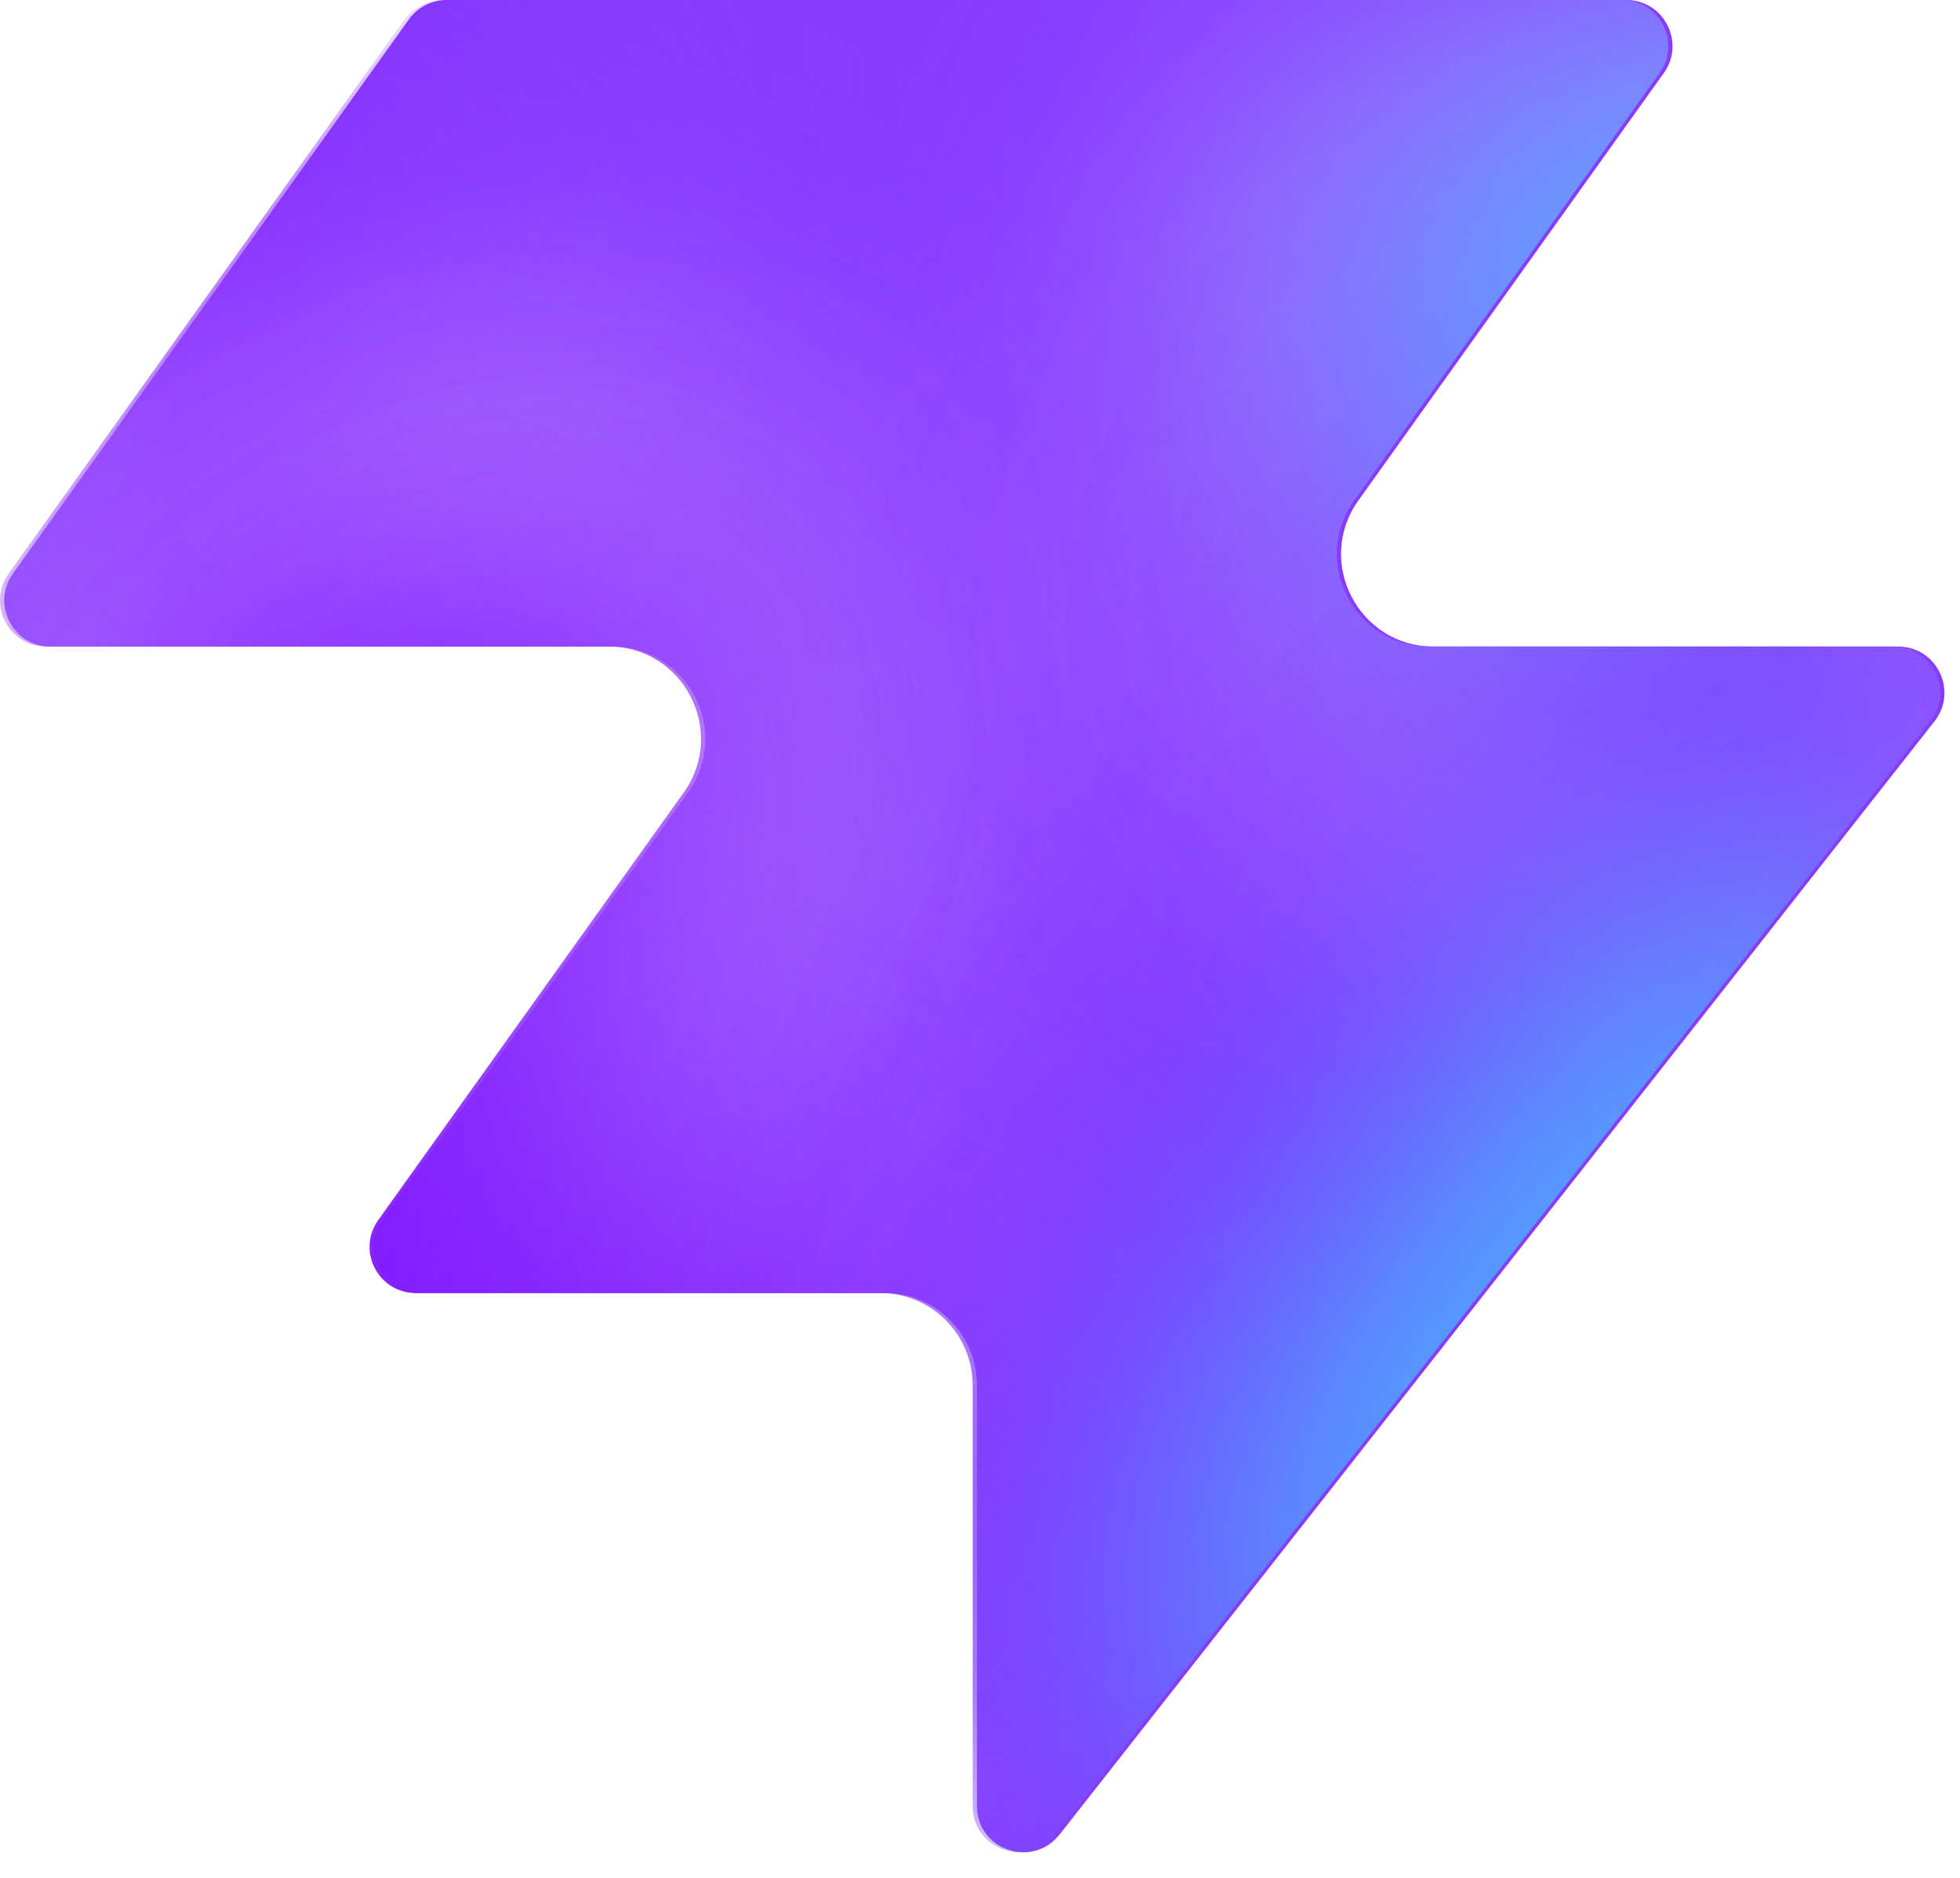
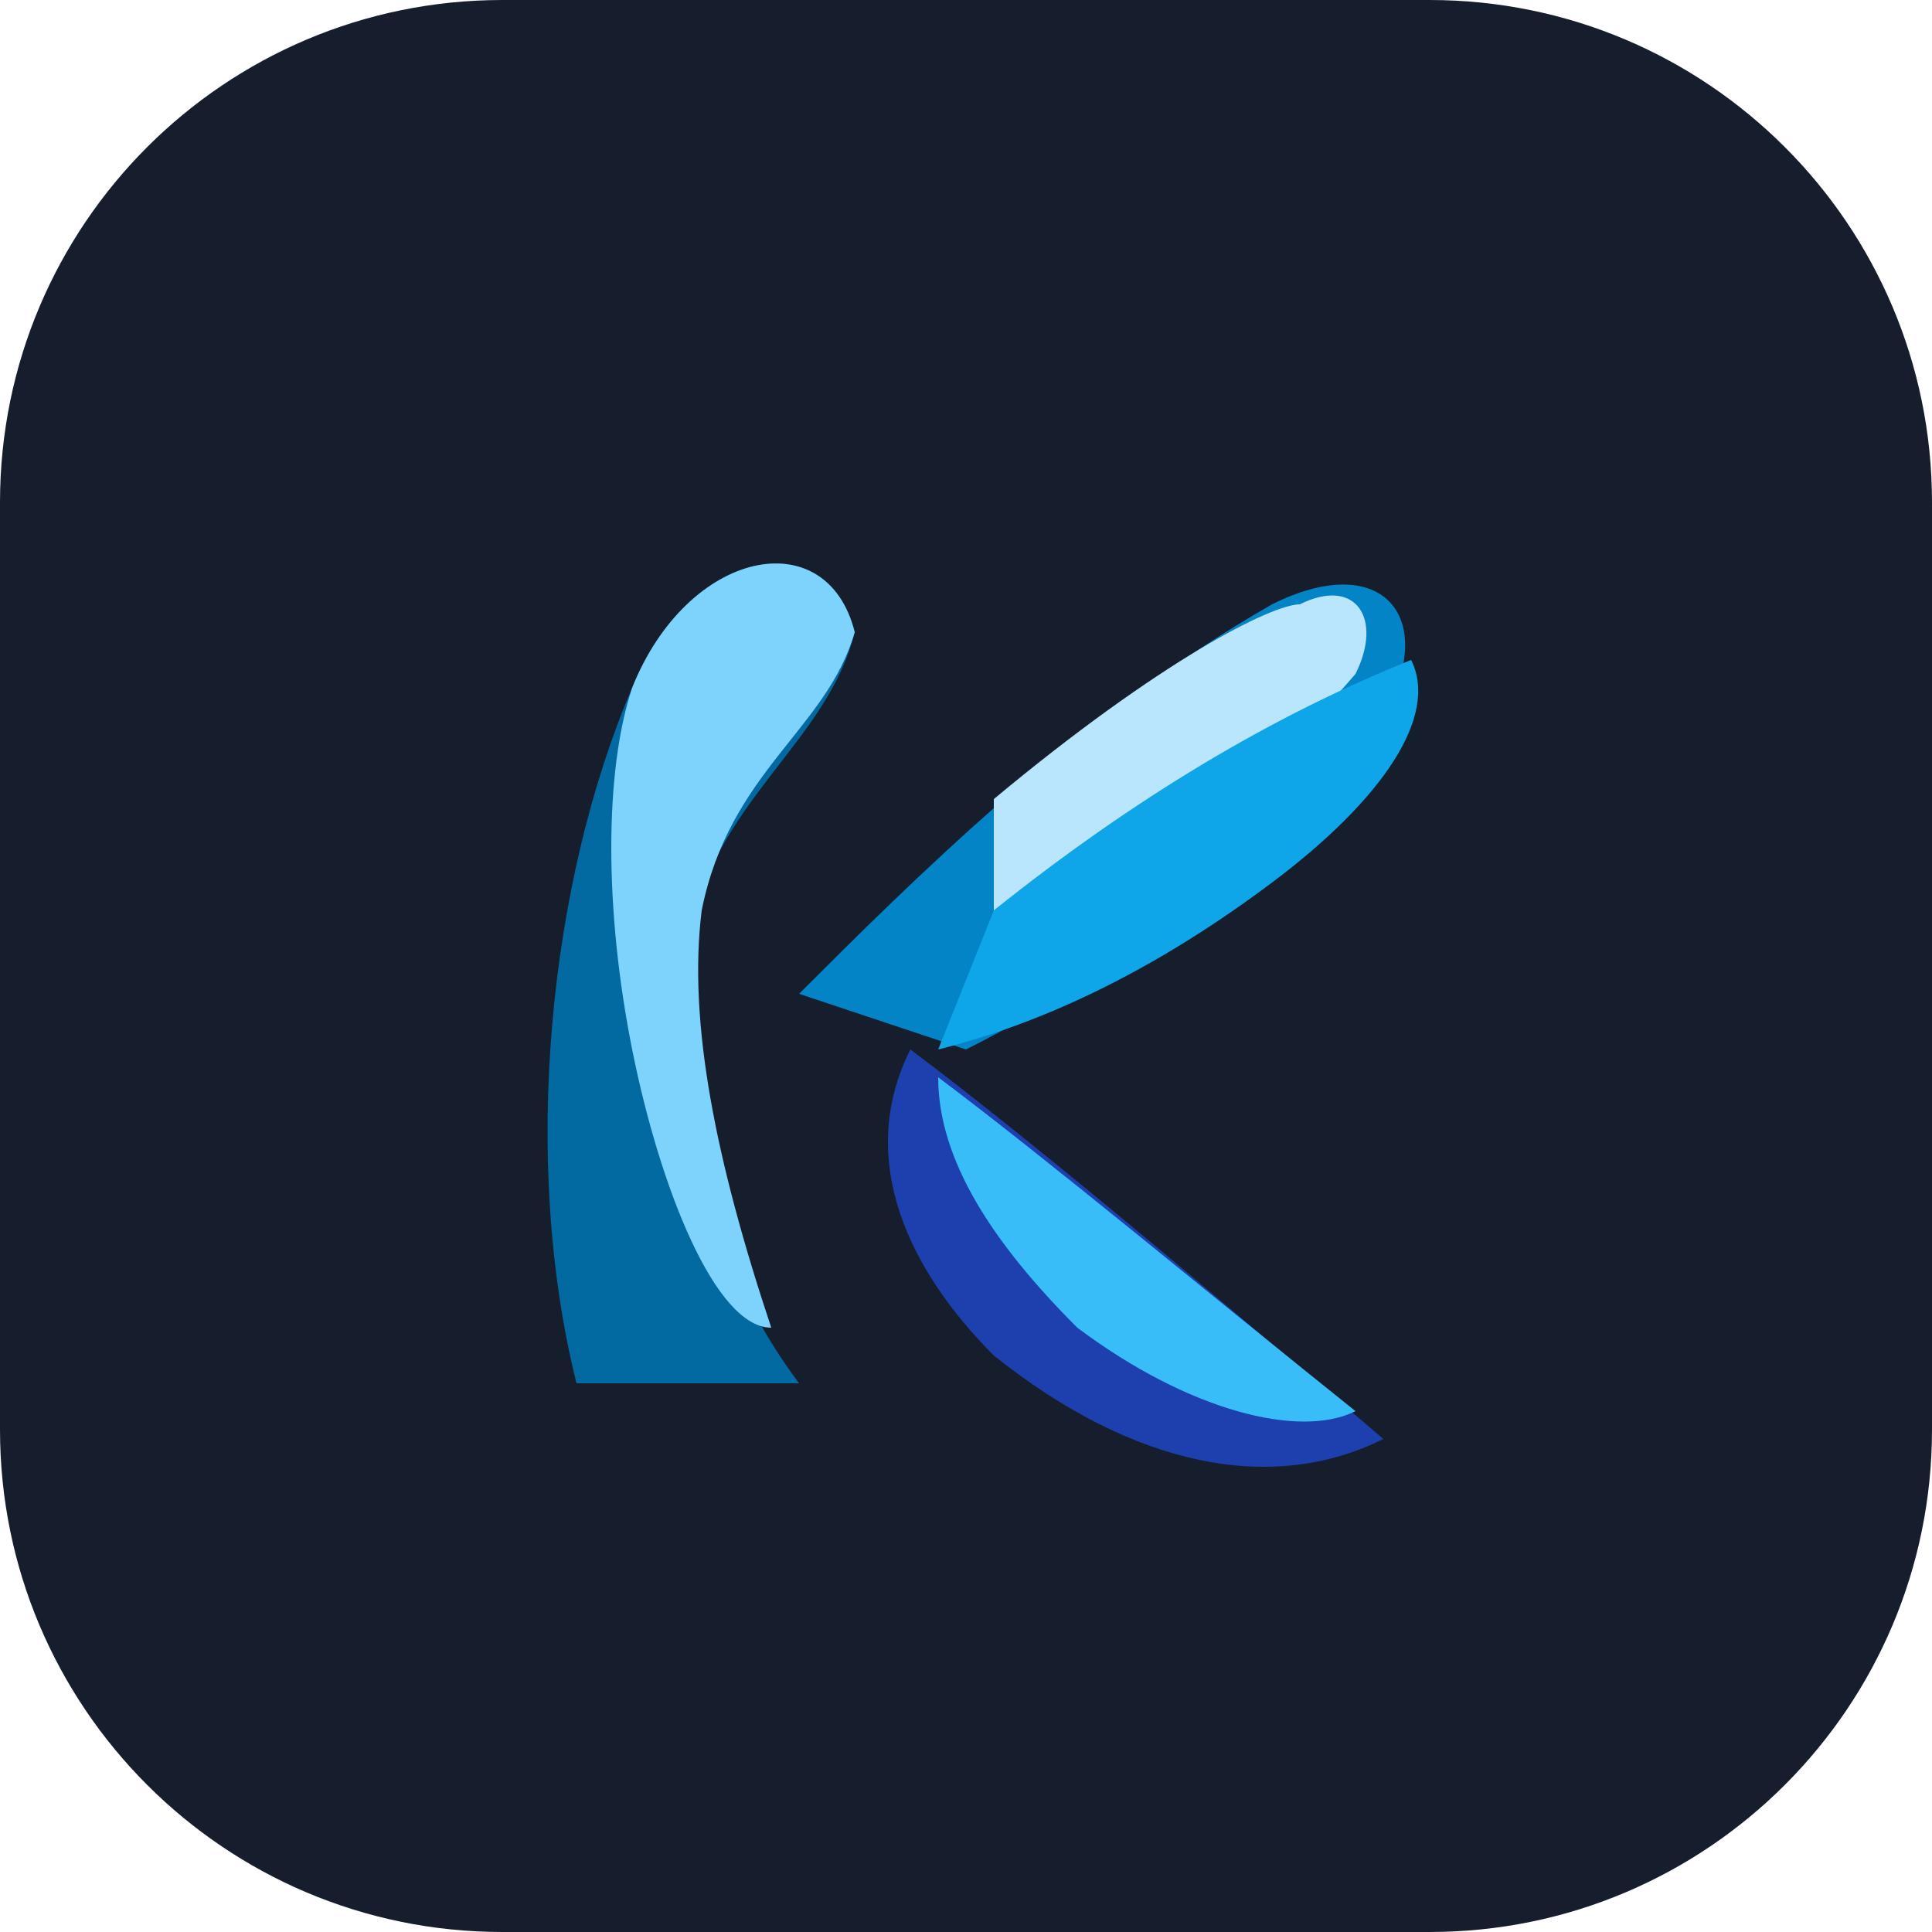
- <svg xmlns="http://www.w3.org/2000/svg" width="48" height="46" fill="none" viewBox="0 0 48 46">
-   <path fill="#863bff" d="M25.946 44.938c-.664.845-2.021.375-2.021-.698V33.937a2.26 2.26 0 0 0-2.262-2.262H10.287c-.92 0-1.456-1.04-.92-1.788l7.48-10.471c1.07-1.497 0-3.578-1.842-3.578H1.237c-.92 0-1.456-1.04-.92-1.788L10.013.474c.214-.297.556-.474.92-.474h28.894c.92 0 1.456 1.04.92 1.788l-7.48 10.471c-1.07 1.498 0 3.579 1.842 3.579h11.377c.943 0 1.473 1.088.89 1.83L25.947 44.94z" style="fill:#863bff;fill:color(display-p3 .525 .23 1);fill-opacity:1" />
-   <mask id="a" width="48" height="46" x="0" y="0" maskUnits="userSpaceOnUse" style="mask-type:alpha">
-     <path fill="#000" d="M25.842 44.938c-.664.844-2.021.375-2.021-.698V33.937a2.26 2.26 0 0 0-2.262-2.262H10.183c-.92 0-1.456-1.04-.92-1.788l7.48-10.471c1.07-1.498 0-3.579-1.842-3.579H1.133c-.92 0-1.456-1.04-.92-1.787L9.91.473c.214-.297.556-.474.92-.474h28.894c.92 0 1.456 1.04.92 1.788l-7.48 10.471c-1.07 1.498 0 3.578 1.842 3.578h11.377c.943 0 1.473 1.088.89 1.832L25.843 44.94z" style="fill:#000;fill-opacity:1" />
-   </mask>
-   <g mask="url(#a)">
-     <g filter="url(#b)">
-       <ellipse cx="5.508" cy="14.704" fill="#ede6ff" rx="5.508" ry="14.704" style="fill:#ede6ff;fill:color(display-p3 .927 .903 1);fill-opacity:1" transform="matrix(.00324 1 1 -.00324 -4.47 31.516)" />
-     </g>
-     <g filter="url(#c)">
-       <ellipse cx="10.399" cy="29.851" fill="#ede6ff" rx="10.399" ry="29.851" style="fill:#ede6ff;fill:color(display-p3 .927 .903 1);fill-opacity:1" transform="matrix(.00324 1 1 -.00324 -39.328 7.883)" />
-     </g>
-     <g filter="url(#d)">
-       <ellipse cx="5.508" cy="30.487" fill="#7e14ff" rx="5.508" ry="30.487" style="fill:#7e14ff;fill:color(display-p3 .492 .077 1);fill-opacity:1" transform="rotate(89.814 -25.913 -14.639)scale(1 -1)" />
-     </g>
-     <g filter="url(#e)">
-       <ellipse cx="5.508" cy="30.599" fill="#7e14ff" rx="5.508" ry="30.599" style="fill:#7e14ff;fill:color(display-p3 .492 .077 1);fill-opacity:1" transform="rotate(89.814 -32.644 -3.334)scale(1 -1)" />
-     </g>
-     <g filter="url(#f)">
-       <ellipse cx="5.508" cy="30.599" fill="#7e14ff" rx="5.508" ry="30.599" style="fill:#7e14ff;fill:color(display-p3 .492 .077 1);fill-opacity:1" transform="matrix(.00324 1 1 -.00324 -34.34 30.47)" />
-     </g>
-     <g filter="url(#g)">
-       <ellipse cx="14.072" cy="22.078" fill="#ede6ff" rx="14.072" ry="22.078" style="fill:#ede6ff;fill:color(display-p3 .927 .903 1);fill-opacity:1" transform="rotate(93.35 24.506 48.493)scale(-1 1)" />
-     </g>
-     <g filter="url(#h)">
-       <ellipse cx="3.47" cy="21.501" fill="#7e14ff" rx="3.47" ry="21.501" style="fill:#7e14ff;fill:color(display-p3 .492 .077 1);fill-opacity:1" transform="rotate(89.009 28.708 47.59)scale(-1 1)" />
-     </g>
-     <g filter="url(#i)">
-       <ellipse cx="3.47" cy="21.501" fill="#7e14ff" rx="3.47" ry="21.501" style="fill:#7e14ff;fill:color(display-p3 .492 .077 1);fill-opacity:1" transform="rotate(89.009 28.708 47.59)scale(-1 1)" />
-     </g>
-     <g filter="url(#j)">
-       <ellipse cx=".387" cy="8.972" fill="#7e14ff" rx="4.407" ry="29.108" style="fill:#7e14ff;fill:color(display-p3 .492 .077 1);fill-opacity:1" transform="rotate(39.51 .387 8.972)" />
-     </g>
-     <g filter="url(#k)">
-       <ellipse cx="47.523" cy="-6.092" fill="#7e14ff" rx="4.407" ry="29.108" style="fill:#7e14ff;fill:color(display-p3 .492 .077 1);fill-opacity:1" transform="rotate(37.892 47.523 -6.092)" />
-     </g>
-     <g filter="url(#l)">
-       <ellipse cx="41.412" cy="6.333" fill="#47bfff" rx="5.971" ry="9.665" style="fill:#47bfff;fill:color(display-p3 .28 .748 1);fill-opacity:1" transform="rotate(37.892 41.412 6.333)" />
-     </g>
-     <g filter="url(#m)">
-       <ellipse cx="-1.879" cy="38.332" fill="#7e14ff" rx="4.407" ry="29.108" style="fill:#7e14ff;fill:color(display-p3 .492 .077 1);fill-opacity:1" transform="rotate(37.892 -1.88 38.332)" />
-     </g>
-     <g filter="url(#n)">
-       <ellipse cx="-1.879" cy="38.332" fill="#7e14ff" rx="4.407" ry="29.108" style="fill:#7e14ff;fill:color(display-p3 .492 .077 1);fill-opacity:1" transform="rotate(37.892 -1.88 38.332)" />
-     </g>
-     <g filter="url(#o)">
-       <ellipse cx="35.651" cy="29.907" fill="#7e14ff" rx="4.407" ry="29.108" style="fill:#7e14ff;fill:color(display-p3 .492 .077 1);fill-opacity:1" transform="rotate(37.892 35.651 29.907)" />
-     </g>
-     <g filter="url(#p)">
-       <ellipse cx="38.418" cy="32.4" fill="#47bfff" rx="5.971" ry="15.297" style="fill:#47bfff;fill:color(display-p3 .28 .748 1);fill-opacity:1" transform="rotate(37.892 38.418 32.4)" />
-     </g>
+ <svg xmlns="http://www.w3.org/2000/svg" viewBox="0 0 100 100" fill="none">
+   <rect width="100" height="100" rx="26" fill="#161e2e" />
+   <g transform="translate(14, 14) scale(0.72)">
+     <path d="M22 80 C18 64 20 44 26 30 C30 20 40 18 42 26 C40 34 32 38 30 48 C28 60 32 72 38 80 Z" fill="#0369A1" />
+     <path d="M26 30 C30 20 40 18 42 26 C40 33 33 36 31 46 C30 54 32 64 36 76 C32 76 28 66 26 56 C24 46 24 36 26 30 Z" fill="#7DD3FC" />
+     <path d="M38 52 C46 44 58 32 72 24 C80 20 84 25 80 32 C74 40 62 50 50 56 Z" fill="#0284C7" />
+     <path d="M52 38 C64 28 72 24 74 24 C78 22 80 25 78 29 C72 36 62 45 52 50 Z" fill="#BAE6FD" />
+     <path d="M52 46 C62 38 72 32 82 28 C84 32 80 38 72 44 C64 50 56 54 48 56 Z" fill="#0EA5E9" />
+     <path d="M46 56 C54 62 66 72 80 84 C72 88 62 86 52 78 C46 72 42 64 46 56 Z" fill="#1E40AF" />
+     <path d="M48 58 C56 64 68 74 78 82 C74 84 66 82 58 76 C52 70 48 64 48 58 Z" fill="#38BDF8" />
  </g>
-   <defs>
-     <filter id="b" width="60.045" height="41.654" x="-19.77" y="16.149" color-interpolation-filters="sRGB" filterUnits="userSpaceOnUse">
-       <feFlood flood-opacity="0" result="BackgroundImageFix" />
-       <feBlend in="SourceGraphic" in2="BackgroundImageFix" result="shape" />
-       <feGaussianBlur result="effect1_foregroundBlur_2002_17158" stdDeviation="7.659" />
-     </filter>
-     <filter id="c" width="90.34" height="51.437" x="-54.613" y="-7.533" color-interpolation-filters="sRGB" filterUnits="userSpaceOnUse">
-       <feFlood flood-opacity="0" result="BackgroundImageFix" />
-       <feBlend in="SourceGraphic" in2="BackgroundImageFix" result="shape" />
-       <feGaussianBlur result="effect1_foregroundBlur_2002_17158" stdDeviation="7.659" />
-     </filter>
-     <filter id="d" width="79.355" height="29.4" x="-49.64" y="2.03" color-interpolation-filters="sRGB" filterUnits="userSpaceOnUse">
-       <feFlood flood-opacity="0" result="BackgroundImageFix" />
-       <feBlend in="SourceGraphic" in2="BackgroundImageFix" result="shape" />
-       <feGaussianBlur result="effect1_foregroundBlur_2002_17158" stdDeviation="4.596" />
-     </filter>
-     <filter id="e" width="79.579" height="29.4" x="-45.045" y="20.029" color-interpolation-filters="sRGB" filterUnits="userSpaceOnUse">
-       <feFlood flood-opacity="0" result="BackgroundImageFix" />
-       <feBlend in="SourceGraphic" in2="BackgroundImageFix" result="shape" />
-       <feGaussianBlur result="effect1_foregroundBlur_2002_17158" stdDeviation="4.596" />
-     </filter>
-     <filter id="f" width="79.579" height="29.4" x="-43.513" y="21.178" color-interpolation-filters="sRGB" filterUnits="userSpaceOnUse">
-       <feFlood flood-opacity="0" result="BackgroundImageFix" />
-       <feBlend in="SourceGraphic" in2="BackgroundImageFix" result="shape" />
-       <feGaussianBlur result="effect1_foregroundBlur_2002_17158" stdDeviation="4.596" />
-     </filter>
-     <filter id="g" width="74.749" height="58.852" x="15.756" y="-17.901" color-interpolation-filters="sRGB" filterUnits="userSpaceOnUse">
-       <feFlood flood-opacity="0" result="BackgroundImageFix" />
-       <feBlend in="SourceGraphic" in2="BackgroundImageFix" result="shape" />
-       <feGaussianBlur result="effect1_foregroundBlur_2002_17158" stdDeviation="7.659" />
-     </filter>
-     <filter id="h" width="61.377" height="25.362" x="23.548" y="2.284" color-interpolation-filters="sRGB" filterUnits="userSpaceOnUse">
-       <feFlood flood-opacity="0" result="BackgroundImageFix" />
-       <feBlend in="SourceGraphic" in2="BackgroundImageFix" result="shape" />
-       <feGaussianBlur result="effect1_foregroundBlur_2002_17158" stdDeviation="4.596" />
-     </filter>
-     <filter id="i" width="61.377" height="25.362" x="23.548" y="2.284" color-interpolation-filters="sRGB" filterUnits="userSpaceOnUse">
-       <feFlood flood-opacity="0" result="BackgroundImageFix" />
-       <feBlend in="SourceGraphic" in2="BackgroundImageFix" result="shape" />
-       <feGaussianBlur result="effect1_foregroundBlur_2002_17158" stdDeviation="4.596" />
-     </filter>
-     <filter id="j" width="56.045" height="63.649" x="-27.636" y="-22.853" color-interpolation-filters="sRGB" filterUnits="userSpaceOnUse">
-       <feFlood flood-opacity="0" result="BackgroundImageFix" />
-       <feBlend in="SourceGraphic" in2="BackgroundImageFix" result="shape" />
-       <feGaussianBlur result="effect1_foregroundBlur_2002_17158" stdDeviation="4.596" />
-     </filter>
-     <filter id="k" width="54.814" height="64.646" x="20.116" y="-38.415" color-interpolation-filters="sRGB" filterUnits="userSpaceOnUse">
-       <feFlood flood-opacity="0" result="BackgroundImageFix" />
-       <feBlend in="SourceGraphic" in2="BackgroundImageFix" result="shape" />
-       <feGaussianBlur result="effect1_foregroundBlur_2002_17158" stdDeviation="4.596" />
-     </filter>
-     <filter id="l" width="33.541" height="35.313" x="24.641" y="-11.323" color-interpolation-filters="sRGB" filterUnits="userSpaceOnUse">
-       <feFlood flood-opacity="0" result="BackgroundImageFix" />
-       <feBlend in="SourceGraphic" in2="BackgroundImageFix" result="shape" />
-       <feGaussianBlur result="effect1_foregroundBlur_2002_17158" stdDeviation="4.596" />
-     </filter>
-     <filter id="m" width="54.814" height="64.646" x="-29.286" y="6.009" color-interpolation-filters="sRGB" filterUnits="userSpaceOnUse">
-       <feFlood flood-opacity="0" result="BackgroundImageFix" />
-       <feBlend in="SourceGraphic" in2="BackgroundImageFix" result="shape" />
-       <feGaussianBlur result="effect1_foregroundBlur_2002_17158" stdDeviation="4.596" />
-     </filter>
-     <filter id="n" width="54.814" height="64.646" x="-29.286" y="6.009" color-interpolation-filters="sRGB" filterUnits="userSpaceOnUse">
-       <feFlood flood-opacity="0" result="BackgroundImageFix" />
-       <feBlend in="SourceGraphic" in2="BackgroundImageFix" result="shape" />
-       <feGaussianBlur result="effect1_foregroundBlur_2002_17158" stdDeviation="4.596" />
-     </filter>
-     <filter id="o" width="54.814" height="64.646" x="8.244" y="-2.416" color-interpolation-filters="sRGB" filterUnits="userSpaceOnUse">
-       <feFlood flood-opacity="0" result="BackgroundImageFix" />
-       <feBlend in="SourceGraphic" in2="BackgroundImageFix" result="shape" />
-       <feGaussianBlur result="effect1_foregroundBlur_2002_17158" stdDeviation="4.596" />
-     </filter>
-     <filter id="p" width="39.409" height="43.623" x="18.713" y="10.588" color-interpolation-filters="sRGB" filterUnits="userSpaceOnUse">
-       <feFlood flood-opacity="0" result="BackgroundImageFix" />
-       <feBlend in="SourceGraphic" in2="BackgroundImageFix" result="shape" />
-       <feGaussianBlur result="effect1_foregroundBlur_2002_17158" stdDeviation="4.596" />
-     </filter>
-   </defs>
</svg>
